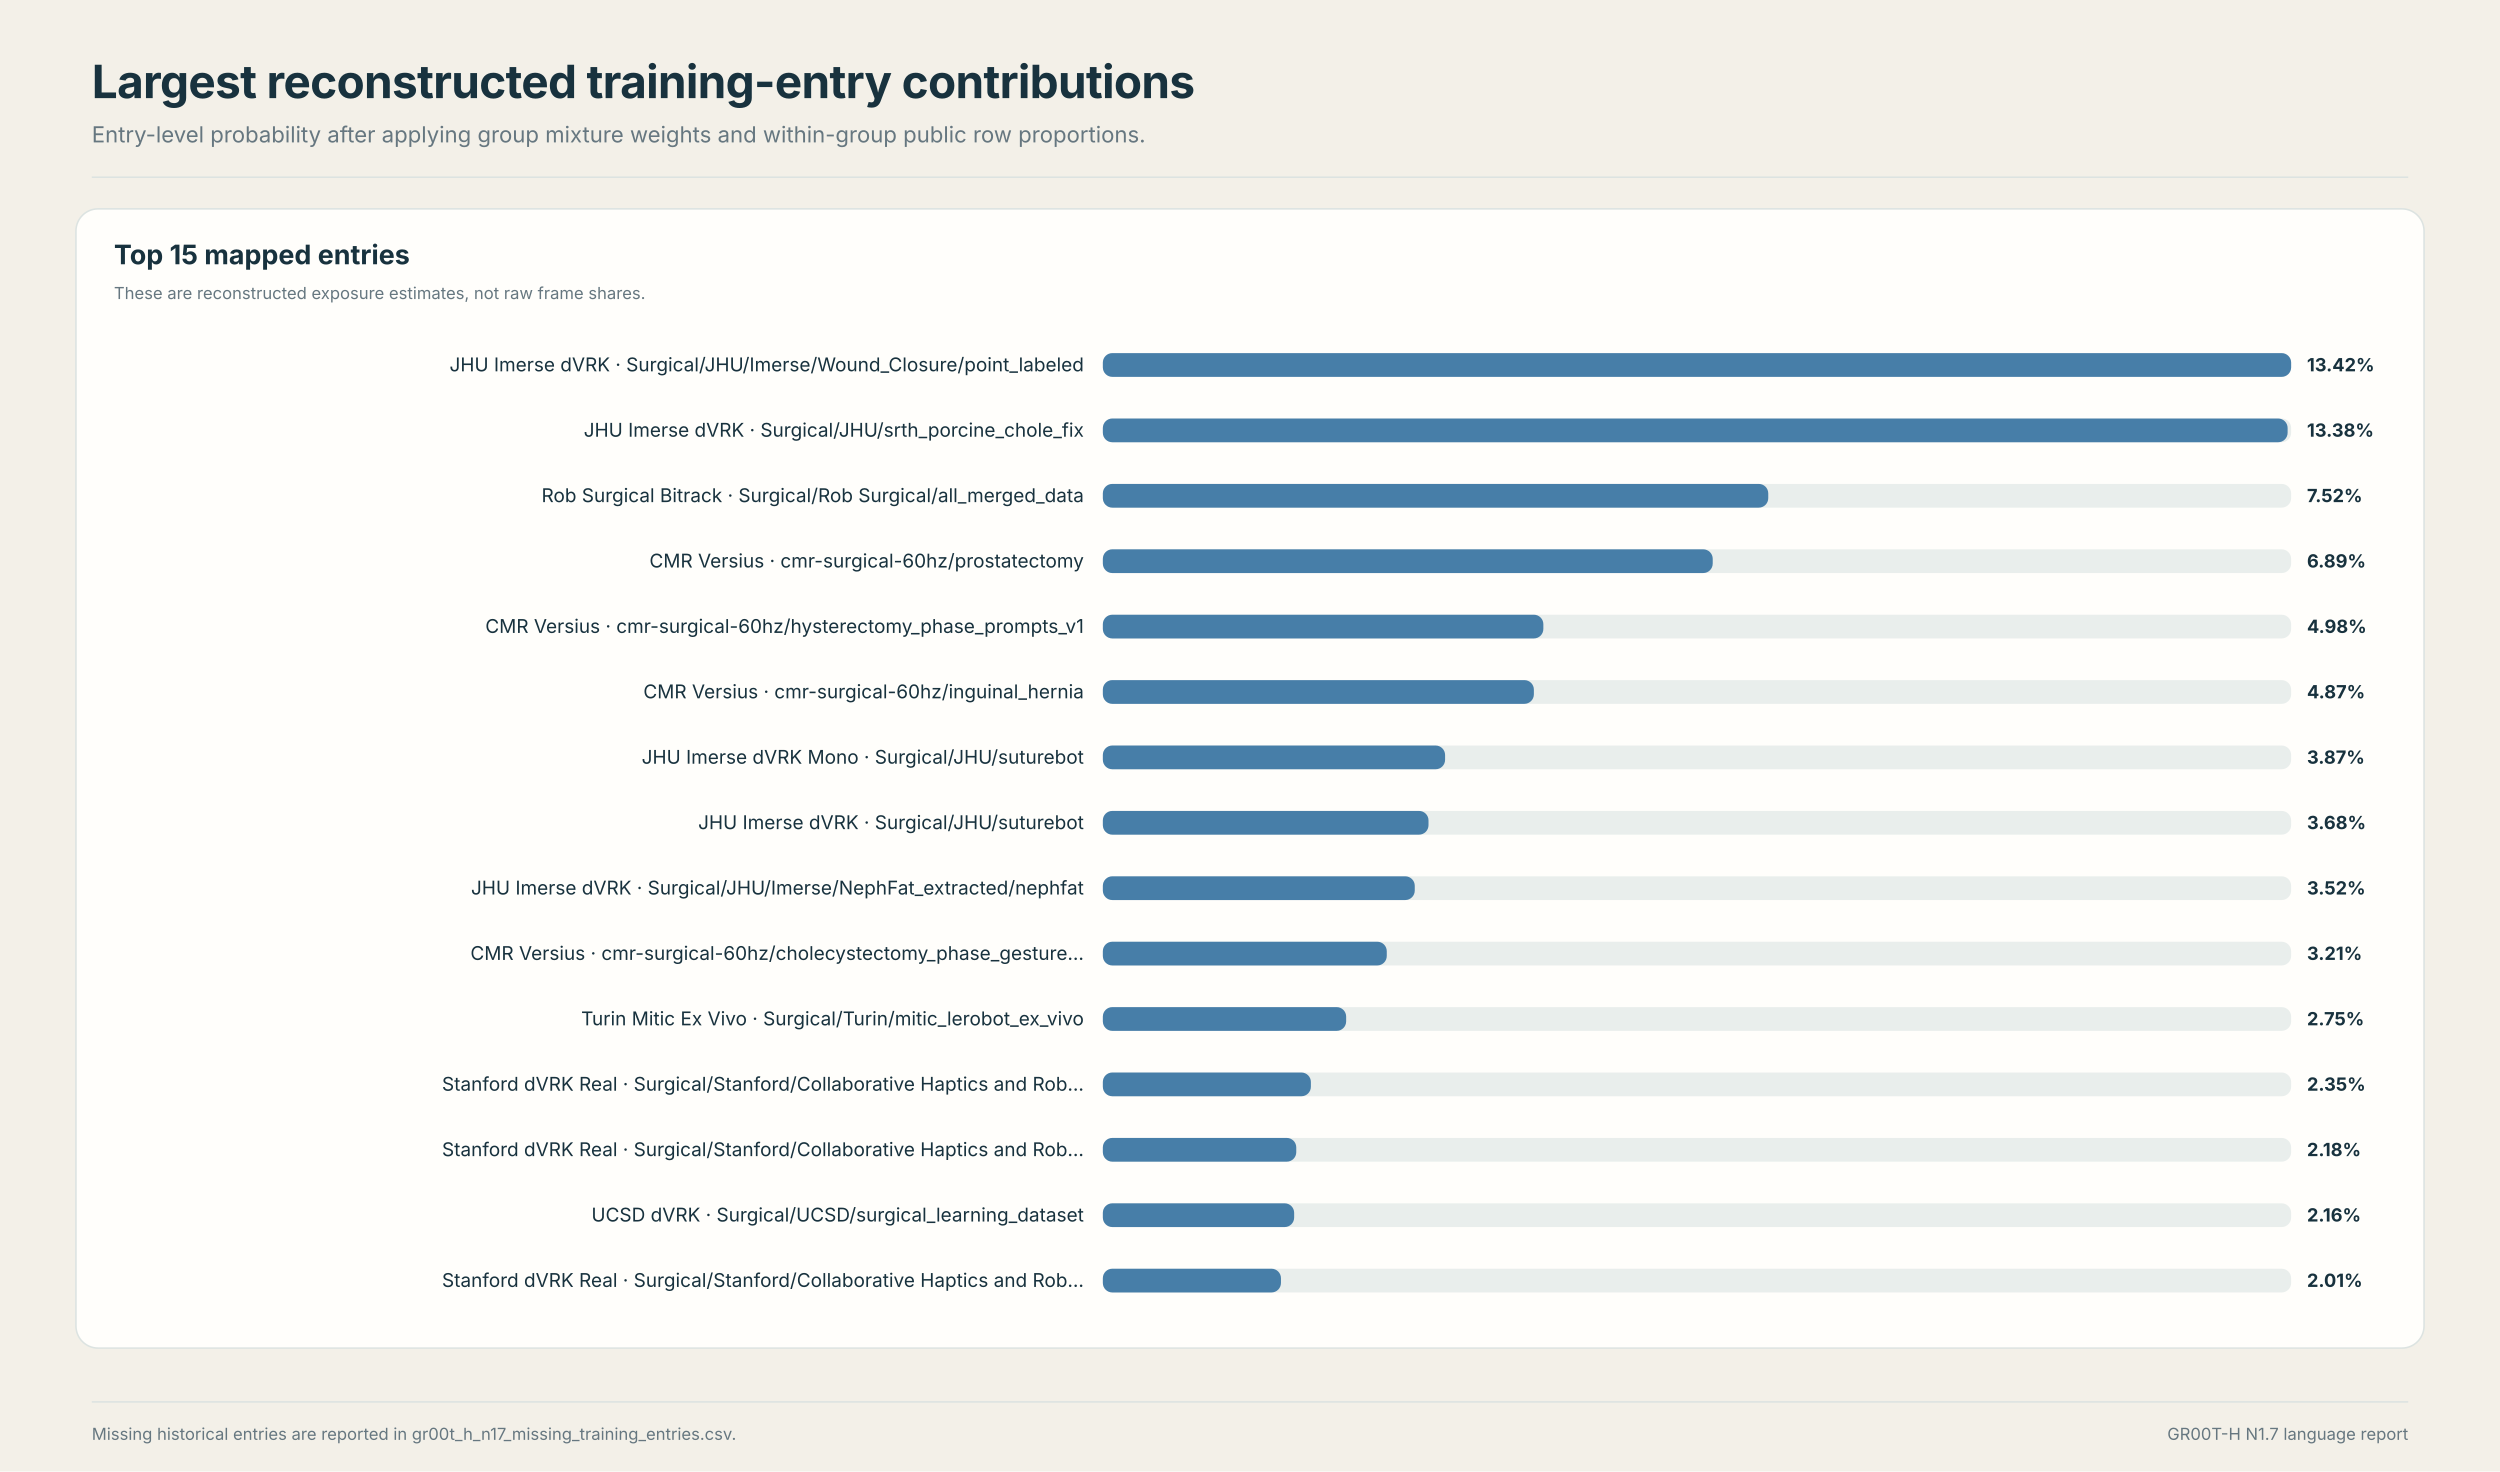
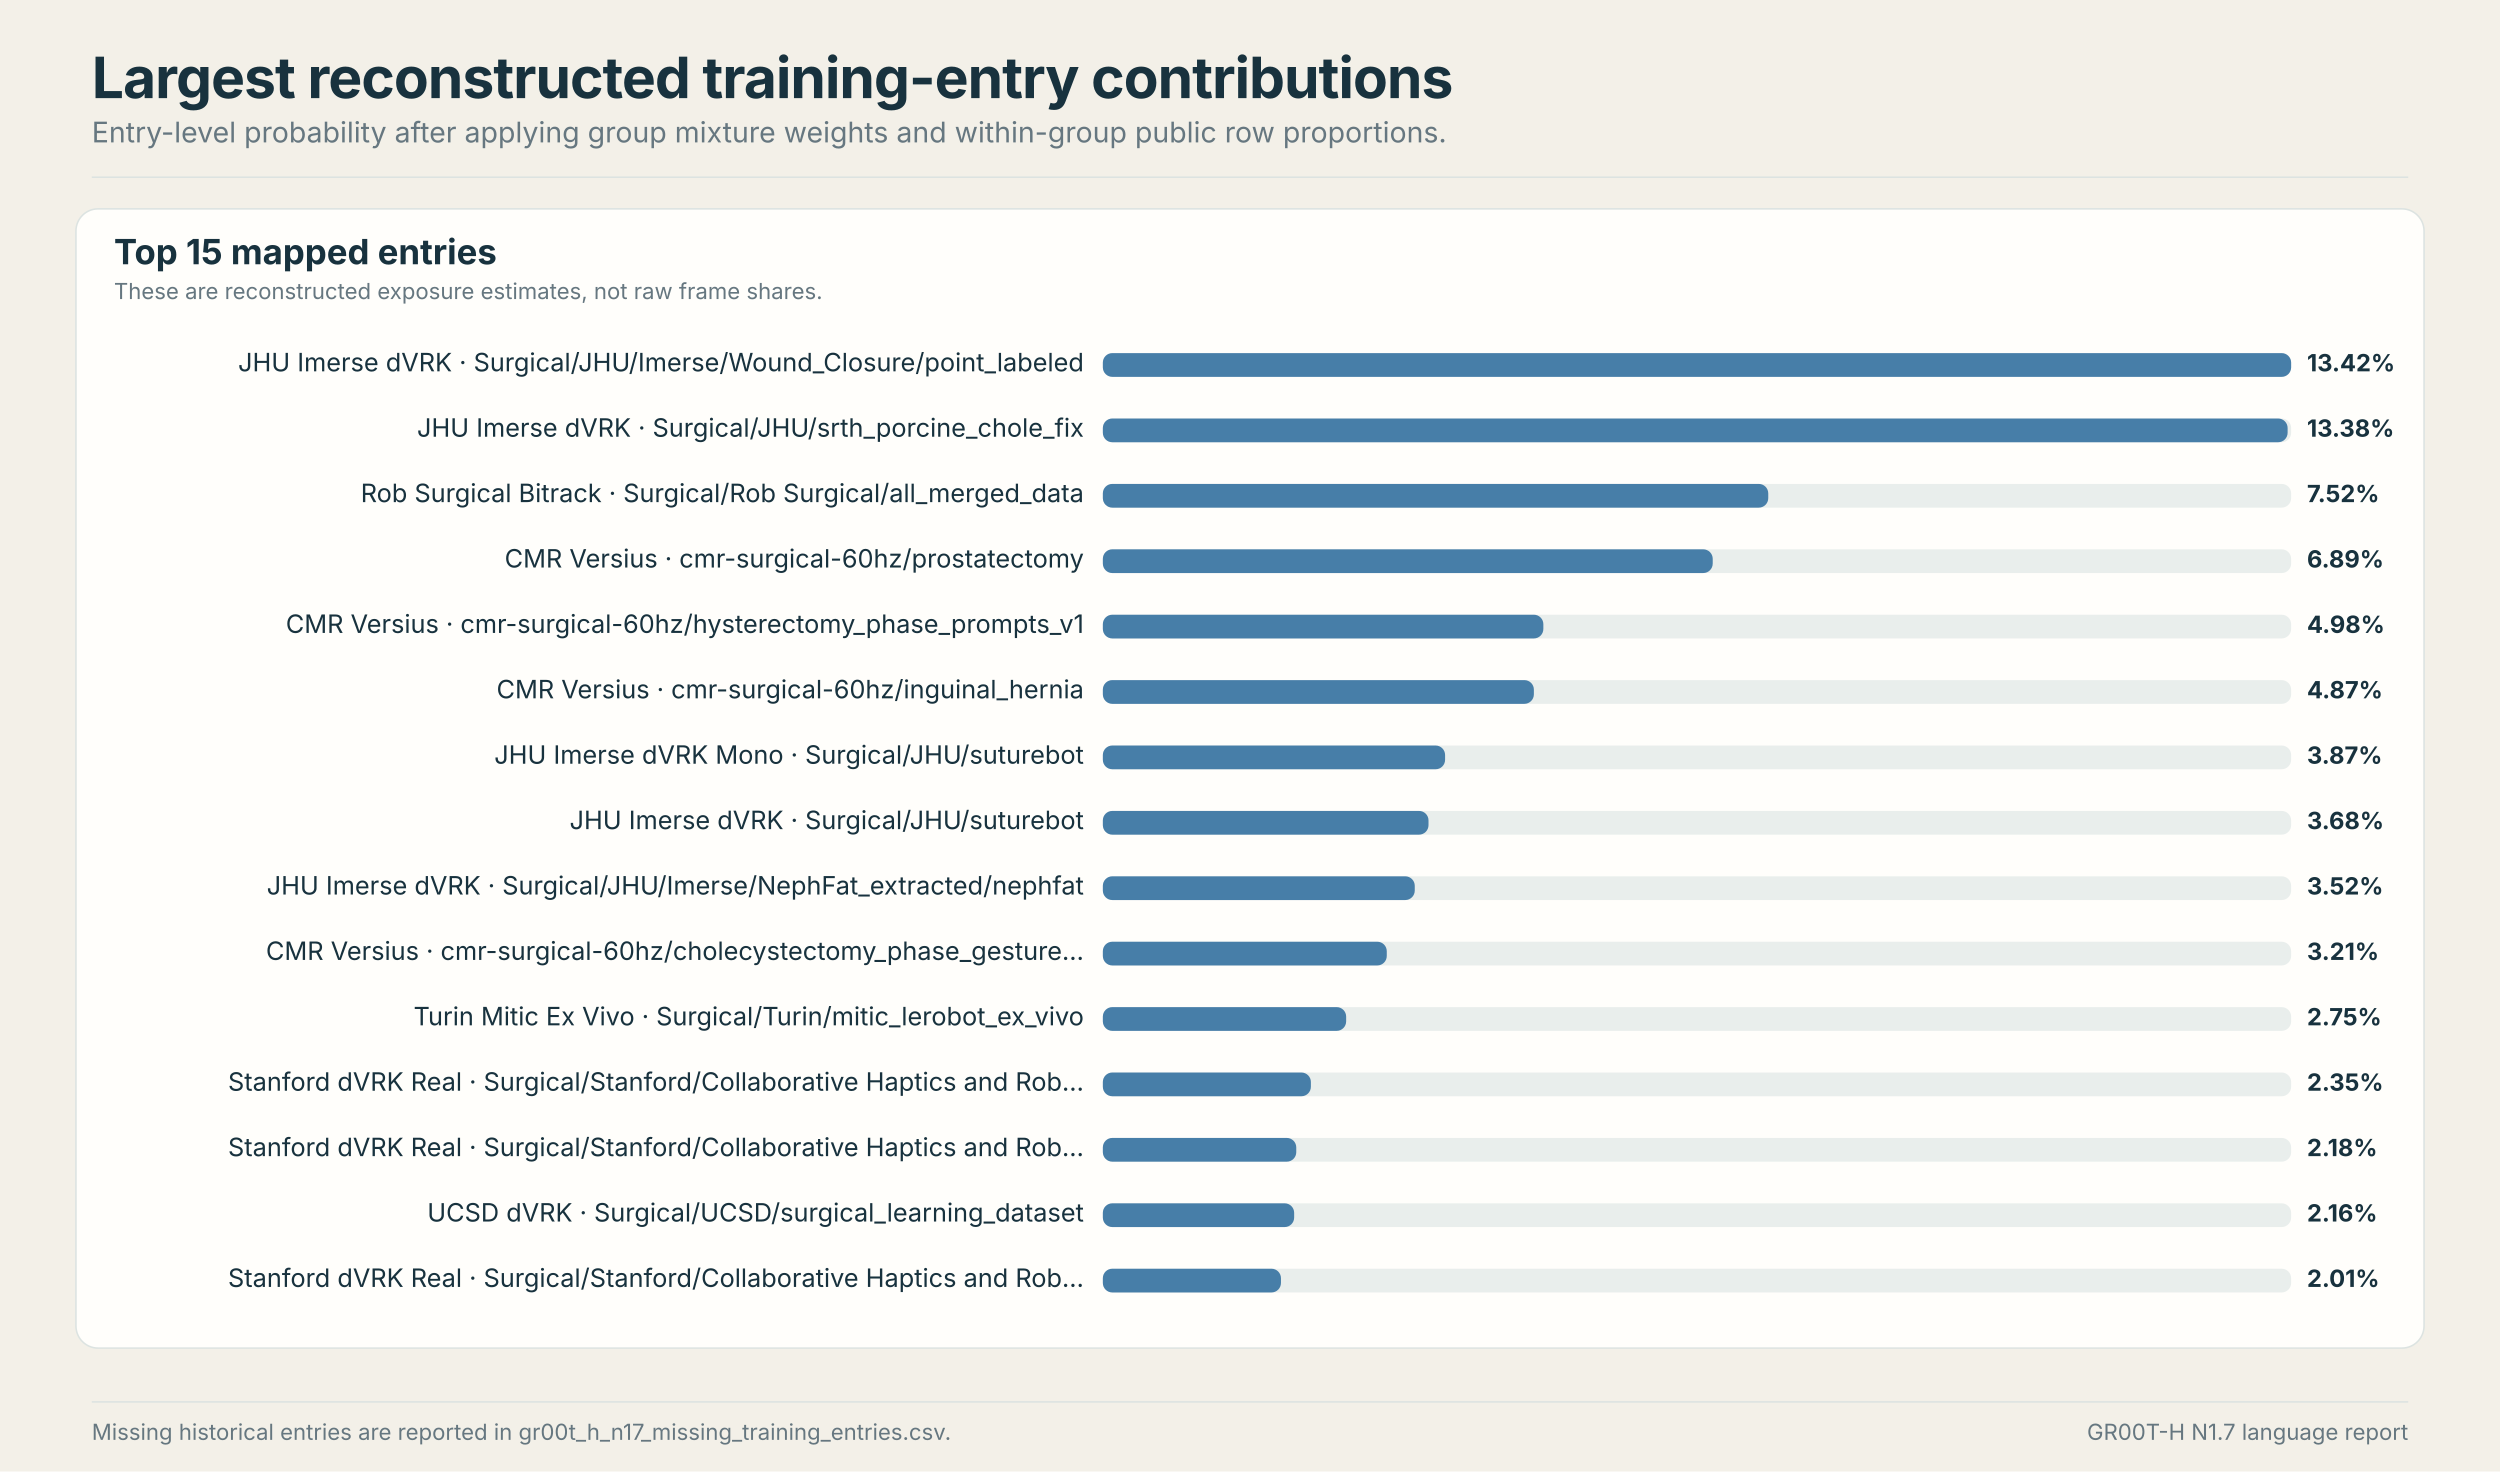
<svg xmlns="http://www.w3.org/2000/svg" width="1580" height="930" viewBox="0 0 1580 930" role="img">
  <rect width="1580" height="930" fill="#F3F0E8" />
  <style>
text { font-family: Inter, ui-sans-serif, system-ui, -apple-system, Segoe UI, sans-serif; fill: #18323E; }
- .title { font-size: 29px; font-weight: 750; letter-spacing: -0.4px; }
- .subtitle { font-size: 14px; fill: #667780; }
- .panel-title { font-size: 17px; font-weight: 700; }
- .label { font-size: 12px; }
- .small { font-size: 10.5px; fill: #667780; }
- .value { font-size: 11.5px; font-weight: 650; }
+ .title { font-size: 36px; font-weight: 750; letter-spacing: -0.6px; }
+ .subtitle { font-size: 18px; fill: #667780; }
+ .panel-title { font-size: 22px; font-weight: 700; }
+ .label { font-size: 16px; }
+ .small { font-size: 14px; fill: #667780; }
+ .value { font-size: 15px; font-weight: 650; }
</style>
  <text x="58.00" y="62.00" class="title" text-anchor="start">Largest reconstructed training-entry contributions</text>
  <text x="58.00" y="90.00" class="subtitle" text-anchor="start">Entry-level probability after applying group mixture weights and within-group public row proportions.</text>
  <line x1="58.00" y1="112.00" x2="1522.00" y2="112.00" stroke="#DCE3E1" stroke-width="1" />
  <rect x="48.00" y="132.00" width="1484.00" height="720.00" rx="14.00" fill="#FFFEFB" stroke="#DCE3E1" />
  <text x="72.00" y="167.00" class="panel-title" text-anchor="start">Top 15 mapped entries</text>
  <text x="72.00" y="189.00" class="small" text-anchor="start">These are reconstructed exposure estimates, not raw frame shares.</text>
  <text x="685.00" y="234.67" class="label" text-anchor="end">JHU Imerse dVRK · Surgical/JHU/Imerse/Wound_Closure/point_labeled</text>
  <rect x="697.00" y="223.17" width="751.00" height="15.00" rx="6.00" fill="#E9EEEC" />
  <rect x="697.00" y="223.17" width="751.00" height="15.00" rx="6.00" fill="#477EA8" />
  <text x="1458.00" y="234.67" class="value" text-anchor="start">13.42%</text>
  <text x="685.00" y="276.00" class="label" text-anchor="end">JHU Imerse dVRK · Surgical/JHU/srth_porcine_chole_fix</text>
  <rect x="697.00" y="264.50" width="751.00" height="15.00" rx="6.00" fill="#E9EEEC" />
  <rect x="697.00" y="264.50" width="748.78" height="15.00" rx="6.00" fill="#477EA8" />
  <text x="1458.00" y="276.00" class="value" text-anchor="start">13.38%</text>
  <text x="685.00" y="317.33" class="label" text-anchor="end">Rob Surgical Bitrack · Surgical/Rob Surgical/all_merged_data</text>
  <rect x="697.00" y="305.83" width="751.00" height="15.00" rx="6.00" fill="#E9EEEC" />
  <rect x="697.00" y="305.83" width="420.54" height="15.00" rx="6.00" fill="#477EA8" />
  <text x="1458.00" y="317.33" class="value" text-anchor="start">7.52%</text>
  <text x="685.00" y="358.67" class="label" text-anchor="end">CMR Versius · cmr-surgical-60hz/prostatectomy</text>
  <rect x="697.00" y="347.17" width="751.00" height="15.00" rx="6.00" fill="#E9EEEC" />
  <rect x="697.00" y="347.17" width="385.44" height="15.00" rx="6.00" fill="#477EA8" />
  <text x="1458.00" y="358.67" class="value" text-anchor="start">6.89%</text>
  <text x="685.00" y="400.00" class="label" text-anchor="end">CMR Versius · cmr-surgical-60hz/hysterectomy_phase_prompts_v1</text>
  <rect x="697.00" y="388.50" width="751.00" height="15.00" rx="6.00" fill="#E9EEEC" />
  <rect x="697.00" y="388.50" width="278.40" height="15.00" rx="6.00" fill="#477EA8" />
  <text x="1458.00" y="400.00" class="value" text-anchor="start">4.98%</text>
  <text x="685.00" y="441.33" class="label" text-anchor="end">CMR Versius · cmr-surgical-60hz/inguinal_hernia</text>
  <rect x="697.00" y="429.83" width="751.00" height="15.00" rx="6.00" fill="#E9EEEC" />
  <rect x="697.00" y="429.83" width="272.41" height="15.00" rx="6.00" fill="#477EA8" />
  <text x="1458.00" y="441.33" class="value" text-anchor="start">4.87%</text>
  <text x="685.00" y="482.67" class="label" text-anchor="end">JHU Imerse dVRK Mono · Surgical/JHU/suturebot</text>
  <rect x="697.00" y="471.17" width="751.00" height="15.00" rx="6.00" fill="#E9EEEC" />
  <rect x="697.00" y="471.17" width="216.30" height="15.00" rx="6.00" fill="#477EA8" />
  <text x="1458.00" y="482.67" class="value" text-anchor="start">3.87%</text>
  <text x="685.00" y="524.00" class="label" text-anchor="end">JHU Imerse dVRK · Surgical/JHU/suturebot</text>
  <rect x="697.00" y="512.50" width="751.00" height="15.00" rx="6.00" fill="#E9EEEC" />
  <rect x="697.00" y="512.50" width="205.82" height="15.00" rx="6.00" fill="#477EA8" />
  <text x="1458.00" y="524.00" class="value" text-anchor="start">3.68%</text>
  <text x="685.00" y="565.33" class="label" text-anchor="end">JHU Imerse dVRK · Surgical/JHU/Imerse/NephFat_extracted/nephfat</text>
  <rect x="697.00" y="553.83" width="751.00" height="15.00" rx="6.00" fill="#E9EEEC" />
  <rect x="697.00" y="553.83" width="197.13" height="15.00" rx="6.00" fill="#477EA8" />
  <text x="1458.00" y="565.33" class="value" text-anchor="start">3.52%</text>
  <text x="685.00" y="606.67" class="label" text-anchor="end">CMR Versius · cmr-surgical-60hz/cholecystectomy_phase_gesture…</text>
  <rect x="697.00" y="595.17" width="751.00" height="15.00" rx="6.00" fill="#E9EEEC" />
  <rect x="697.00" y="595.17" width="179.44" height="15.00" rx="6.00" fill="#477EA8" />
  <text x="1458.00" y="606.67" class="value" text-anchor="start">3.21%</text>
  <text x="685.00" y="648.00" class="label" text-anchor="end">Turin Mitic Ex Vivo · Surgical/Turin/mitic_lerobot_ex_vivo</text>
  <rect x="697.00" y="636.50" width="751.00" height="15.00" rx="6.00" fill="#E9EEEC" />
  <rect x="697.00" y="636.50" width="153.77" height="15.00" rx="6.00" fill="#477EA8" />
  <text x="1458.00" y="648.00" class="value" text-anchor="start">2.75%</text>
  <text x="685.00" y="689.33" class="label" text-anchor="end">Stanford dVRK Real · Surgical/Stanford/Collaborative Haptics and Rob…</text>
  <rect x="697.00" y="677.83" width="751.00" height="15.00" rx="6.00" fill="#E9EEEC" />
  <rect x="697.00" y="677.83" width="131.48" height="15.00" rx="6.00" fill="#477EA8" />
  <text x="1458.00" y="689.33" class="value" text-anchor="start">2.35%</text>
  <text x="685.00" y="730.67" class="label" text-anchor="end">Stanford dVRK Real · Surgical/Stanford/Collaborative Haptics and Rob…</text>
  <rect x="697.00" y="719.17" width="751.00" height="15.00" rx="6.00" fill="#E9EEEC" />
  <rect x="697.00" y="719.17" width="122.24" height="15.00" rx="6.00" fill="#477EA8" />
  <text x="1458.00" y="730.67" class="value" text-anchor="start">2.18%</text>
  <text x="685.00" y="772.00" class="label" text-anchor="end">UCSD dVRK · Surgical/UCSD/surgical_learning_dataset</text>
  <rect x="697.00" y="760.50" width="751.00" height="15.00" rx="6.00" fill="#E9EEEC" />
  <rect x="697.00" y="760.50" width="120.91" height="15.00" rx="6.00" fill="#477EA8" />
  <text x="1458.00" y="772.00" class="value" text-anchor="start">2.16%</text>
  <text x="685.00" y="813.33" class="label" text-anchor="end">Stanford dVRK Real · Surgical/Stanford/Collaborative Haptics and Rob…</text>
  <rect x="697.00" y="801.83" width="751.00" height="15.00" rx="6.00" fill="#E9EEEC" />
  <rect x="697.00" y="801.83" width="112.57" height="15.00" rx="6.00" fill="#477EA8" />
  <text x="1458.00" y="813.33" class="value" text-anchor="start">2.01%</text>
  <line x1="58.00" y1="886.00" x2="1522.00" y2="886.00" stroke="#DCE3E1" stroke-width="1" />
  <text x="58.00" y="910.00" class="small" text-anchor="start">Missing historical entries are reported in gr00t_h_n17_missing_training_entries.csv.</text>
  <text x="1522.00" y="910.00" class="small" text-anchor="end">GR00T-H N1.7 language report</text>
</svg>
